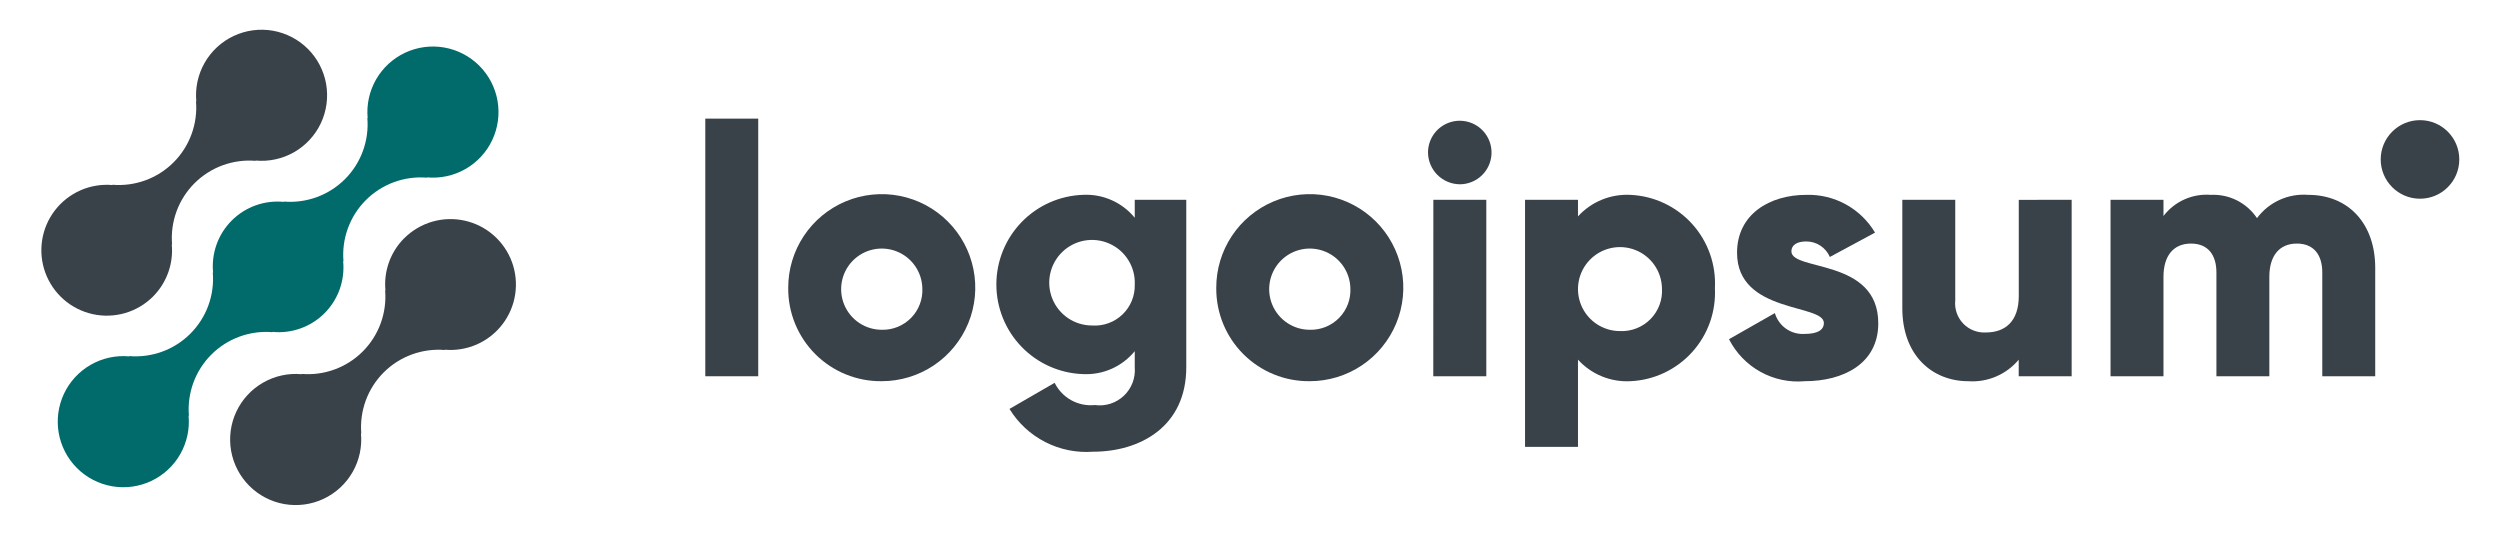
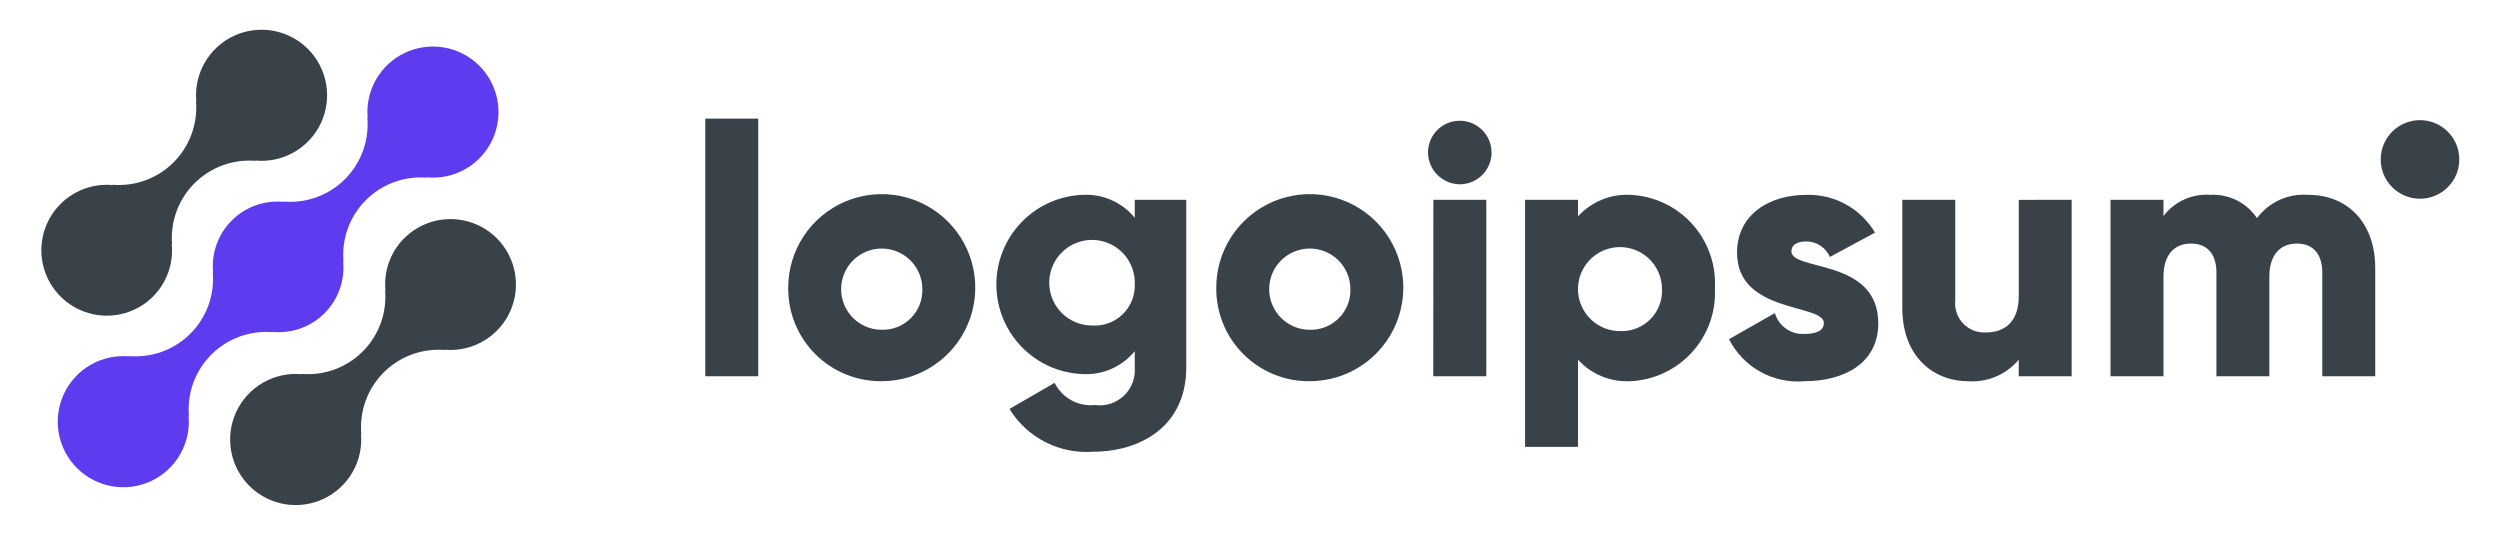
<svg xmlns="http://www.w3.org/2000/svg" width="187" height="40" viewBox="0 0 187 40" fill="none">
  <path d="M30.225 17.828C29.72 18.336 29.333 18.95 29.092 19.625C28.851 20.3 28.762 21.02 28.831 21.733L28.807 21.709C28.878 22.549 28.764 23.394 28.475 24.186C28.185 24.977 27.727 25.696 27.131 26.292C26.535 26.888 25.816 27.347 25.024 27.636C24.233 27.926 23.388 28.039 22.548 27.968L22.572 27.992C21.567 27.898 20.559 28.117 19.683 28.618C18.807 29.119 18.107 29.878 17.678 30.791C17.25 31.704 17.113 32.728 17.287 33.721C17.461 34.715 17.938 35.631 18.651 36.344C19.365 37.057 20.282 37.533 21.275 37.706C22.269 37.879 23.292 37.742 24.205 37.312C25.118 36.883 25.876 36.182 26.377 35.306C26.877 34.43 27.094 33.42 27 32.416L27.025 32.44C26.954 31.6 27.068 30.755 27.357 29.963C27.647 29.172 28.105 28.453 28.701 27.857C29.297 27.261 30.016 26.802 30.808 26.513C31.599 26.224 32.444 26.11 33.284 26.181L33.259 26.157C34.079 26.231 34.905 26.096 35.66 25.766C36.415 25.436 37.074 24.92 37.576 24.267C38.079 23.614 38.408 22.845 38.534 22.031C38.66 21.216 38.579 20.384 38.297 19.609C38.015 18.835 37.543 18.144 36.923 17.601C36.304 17.058 35.557 16.68 34.752 16.503C33.948 16.325 33.111 16.354 32.321 16.585C31.53 16.817 30.811 17.244 30.229 17.828H30.225Z" fill="#394149" />
-   <path d="M20.389 24.848L20.364 24.824C21.078 24.896 21.799 24.808 22.474 24.567C23.15 24.327 23.764 23.939 24.271 23.432C24.779 22.925 25.167 22.311 25.409 21.636C25.65 20.96 25.738 20.239 25.667 19.525L25.692 19.549C25.621 18.709 25.734 17.864 26.024 17.073C26.313 16.281 26.772 15.562 27.368 14.966C27.964 14.371 28.683 13.912 29.474 13.623C30.266 13.333 31.111 13.22 31.951 13.291L31.925 13.267C32.93 13.361 33.939 13.143 34.816 12.643C35.692 12.143 36.392 11.384 36.822 10.471C37.251 9.558 37.388 8.534 37.215 7.54C37.041 6.546 36.565 5.63 35.852 4.916C35.138 4.203 34.222 3.727 33.228 3.553C32.234 3.38 31.21 3.517 30.297 3.946C29.384 4.376 28.626 5.076 28.125 5.952C27.625 6.829 27.407 7.838 27.501 8.843L27.477 8.817C27.548 9.657 27.435 10.502 27.146 11.294C26.857 12.086 26.398 12.805 25.802 13.401C25.206 13.996 24.487 14.455 23.695 14.745C22.904 15.034 22.059 15.147 21.219 15.076L21.243 15.101C20.529 15.03 19.808 15.117 19.132 15.358C18.457 15.598 17.843 15.986 17.335 16.494C16.828 17.001 16.439 17.614 16.198 18.29C15.957 18.965 15.869 19.686 15.94 20.4L15.916 20.376C15.987 21.216 15.873 22.061 15.584 22.852C15.294 23.644 14.835 24.362 14.24 24.958C13.644 25.554 12.925 26.013 12.134 26.302C11.342 26.592 10.497 26.705 9.657 26.635L9.681 26.659C8.677 26.564 7.667 26.782 6.791 27.282C5.915 27.783 5.214 28.541 4.785 29.454C4.356 30.368 4.218 31.391 4.392 32.385C4.566 33.379 5.042 34.295 5.755 35.009C6.469 35.722 7.385 36.198 8.379 36.372C9.373 36.546 10.396 36.408 11.309 35.979C12.223 35.55 12.981 34.849 13.482 33.973C13.982 33.096 14.2 32.087 14.105 31.083L14.131 31.107C14.06 30.267 14.173 29.422 14.463 28.63C14.752 27.839 15.211 27.12 15.807 26.524C16.403 25.928 17.121 25.469 17.913 25.18C18.704 24.89 19.549 24.777 20.389 24.848Z" fill="#006B6A" />
+   <path d="M20.389 24.848L20.364 24.824C21.078 24.896 21.799 24.808 22.474 24.567C23.15 24.327 23.764 23.939 24.271 23.432C24.779 22.925 25.167 22.311 25.409 21.636C25.65 20.96 25.738 20.239 25.667 19.525L25.692 19.549C25.621 18.709 25.734 17.864 26.024 17.073C26.313 16.281 26.772 15.562 27.368 14.966C27.964 14.371 28.683 13.912 29.474 13.623C30.266 13.333 31.111 13.22 31.951 13.291L31.925 13.267C32.93 13.361 33.939 13.143 34.816 12.643C35.692 12.143 36.392 11.384 36.822 10.471C37.251 9.558 37.388 8.534 37.215 7.54C37.041 6.546 36.565 5.63 35.852 4.916C35.138 4.203 34.222 3.727 33.228 3.553C32.234 3.38 31.21 3.517 30.297 3.946C29.384 4.376 28.626 5.076 28.125 5.952C27.625 6.829 27.407 7.838 27.501 8.843L27.477 8.817C27.548 9.657 27.435 10.502 27.146 11.294C26.857 12.086 26.398 12.805 25.802 13.401C25.206 13.996 24.487 14.455 23.695 14.745C22.904 15.034 22.059 15.147 21.219 15.076L21.243 15.101C20.529 15.03 19.808 15.117 19.132 15.358C18.457 15.598 17.843 15.986 17.335 16.494C16.828 17.001 16.439 17.614 16.198 18.29C15.957 18.965 15.869 19.686 15.94 20.4L15.916 20.376C15.987 21.216 15.873 22.061 15.584 22.852C15.294 23.644 14.835 24.362 14.24 24.958C13.644 25.554 12.925 26.013 12.134 26.302C11.342 26.592 10.497 26.705 9.657 26.635L9.681 26.659C8.677 26.564 7.667 26.782 6.791 27.282C5.915 27.783 5.214 28.541 4.785 29.454C4.356 30.368 4.218 31.391 4.392 32.385C4.566 33.379 5.042 34.295 5.755 35.009C6.469 35.722 7.385 36.198 8.379 36.372C9.373 36.546 10.396 36.408 11.309 35.979C12.223 35.55 12.981 34.849 13.482 33.973C13.982 33.096 14.2 32.087 14.105 31.083L14.131 31.107C14.06 30.267 14.173 29.422 14.463 28.63C14.752 27.839 15.211 27.12 15.807 26.524C16.403 25.928 17.121 25.469 17.913 25.18C18.704 24.89 19.549 24.777 20.389 24.848Z" fill="#5E3BEE" />
  <path d="M11.453 22.172C11.959 21.664 12.345 21.05 12.586 20.375C12.827 19.7 12.916 18.98 12.847 18.267L12.872 18.291C12.801 17.451 12.914 16.605 13.204 15.813C13.493 15.022 13.952 14.303 14.549 13.707C15.145 13.111 15.864 12.652 16.656 12.363C17.448 12.074 18.293 11.961 19.133 12.032L19.108 12.008C20.112 12.102 21.121 11.884 21.997 11.384C22.873 10.883 23.573 10.125 24.002 9.212C24.431 8.299 24.568 7.276 24.395 6.283C24.221 5.289 23.745 4.373 23.032 3.66C22.319 2.947 21.403 2.471 20.409 2.297C19.416 2.124 18.392 2.261 17.48 2.69C16.567 3.119 15.809 3.819 15.308 4.695C14.808 5.571 14.59 6.58 14.684 7.584L14.66 7.56C14.731 8.4 14.617 9.245 14.328 10.037C14.039 10.828 13.58 11.547 12.984 12.143C12.388 12.739 11.669 13.197 10.878 13.487C10.086 13.776 9.241 13.89 8.401 13.819L8.425 13.843C7.605 13.769 6.779 13.904 6.024 14.234C5.27 14.565 4.611 15.081 4.108 15.734C3.606 16.387 3.277 17.156 3.151 17.97C3.025 18.784 3.107 19.617 3.388 20.391C3.67 21.166 4.143 21.856 4.762 22.399C5.382 22.942 6.129 23.32 6.933 23.497C7.738 23.675 8.574 23.646 9.365 23.415C10.155 23.183 10.874 22.756 11.456 22.172H11.453Z" fill="#394149" />
  <path d="M52.756 8.873H56.716V28.144H52.756V8.873Z" fill="#394149" />
  <path d="M58.959 21.545C58.953 20.16 59.359 18.805 60.124 17.651C60.889 16.497 61.98 15.596 63.258 15.062C64.536 14.528 65.943 14.386 67.302 14.652C68.661 14.919 69.91 15.583 70.892 16.561C71.873 17.538 72.542 18.784 72.814 20.142C73.086 21.5 72.95 22.908 72.421 24.188C71.892 25.468 70.996 26.562 69.844 27.332C68.693 28.102 67.34 28.513 65.955 28.513C65.035 28.524 64.123 28.351 63.272 28.005C62.42 27.659 61.646 27.146 60.994 26.498C60.343 25.849 59.828 25.077 59.478 24.226C59.128 23.376 58.952 22.465 58.959 21.545ZM68.991 21.545C68.974 20.948 68.782 20.37 68.438 19.881C68.095 19.393 67.615 19.017 67.058 18.8C66.502 18.583 65.894 18.534 65.311 18.661C64.727 18.788 64.194 19.084 63.777 19.512C63.361 19.94 63.08 20.481 62.97 21.068C62.859 21.655 62.924 22.261 63.157 22.811C63.389 23.361 63.778 23.831 64.276 24.161C64.774 24.491 65.358 24.667 65.955 24.667C66.364 24.678 66.77 24.604 67.15 24.45C67.528 24.295 67.871 24.064 68.157 23.771C68.442 23.478 68.663 23.129 68.807 22.746C68.95 22.363 69.013 21.954 68.991 21.545Z" fill="#394149" />
  <path d="M88.733 14.945V27.479C88.733 31.913 85.275 33.788 81.764 33.788C80.528 33.88 79.29 33.631 78.187 33.066C77.083 32.502 76.156 31.644 75.508 30.588L78.887 28.635C79.159 29.185 79.594 29.64 80.131 29.937C80.669 30.234 81.285 30.36 81.896 30.297C82.287 30.352 82.684 30.317 83.06 30.197C83.436 30.076 83.779 29.873 84.066 29.602C84.352 29.331 84.574 28.999 84.715 28.63C84.855 28.262 84.911 27.866 84.879 27.473V26.267C84.415 26.834 83.825 27.285 83.155 27.583C82.486 27.881 81.756 28.018 81.024 27.983C79.282 27.928 77.63 27.197 76.418 25.946C75.206 24.695 74.528 23.02 74.528 21.278C74.528 19.536 75.206 17.861 76.418 16.61C77.63 15.359 79.282 14.628 81.024 14.573C81.756 14.538 82.486 14.675 83.155 14.973C83.825 15.271 84.415 15.722 84.879 16.289V14.943L88.733 14.945ZM84.88 21.28C84.907 20.642 84.742 20.01 84.406 19.467C84.071 18.923 83.581 18.492 82.998 18.23C82.416 17.967 81.769 17.885 81.139 17.993C80.51 18.102 79.927 18.396 79.466 18.839C79.006 19.281 78.688 19.851 78.554 20.476C78.42 21.1 78.476 21.751 78.715 22.343C78.954 22.936 79.364 23.443 79.894 23.8C80.424 24.157 81.048 24.348 81.687 24.347C82.103 24.376 82.52 24.317 82.912 24.175C83.305 24.033 83.662 23.81 83.963 23.521C84.264 23.233 84.501 22.884 84.659 22.498C84.817 22.112 84.892 21.697 84.88 21.28Z" fill="#394149" />
  <path d="M90.976 21.545C90.97 20.16 91.376 18.805 92.141 17.651C92.907 16.497 93.997 15.596 95.275 15.062C96.553 14.528 97.961 14.386 99.32 14.652C100.678 14.919 101.928 15.583 102.909 16.561C103.89 17.538 104.559 18.784 104.831 20.142C105.104 21.5 104.967 22.908 104.438 24.188C103.909 25.468 103.013 26.562 101.862 27.332C100.71 28.102 99.357 28.513 97.972 28.513C97.053 28.524 96.14 28.351 95.289 28.005C94.437 27.659 93.663 27.146 93.012 26.498C92.36 25.849 91.845 25.077 91.495 24.226C91.146 23.376 90.969 22.465 90.976 21.545ZM101.008 21.545C100.991 20.948 100.799 20.37 100.456 19.881C100.112 19.393 99.632 19.017 99.076 18.8C98.519 18.583 97.911 18.534 97.328 18.661C96.744 18.788 96.211 19.084 95.794 19.512C95.378 19.94 95.097 20.481 94.987 21.068C94.876 21.655 94.941 22.261 95.174 22.811C95.406 23.361 95.796 23.831 96.293 24.161C96.791 24.491 97.375 24.667 97.972 24.667C98.381 24.678 98.788 24.604 99.167 24.45C99.546 24.295 99.889 24.064 100.174 23.771C100.459 23.478 100.68 23.129 100.824 22.746C100.967 22.363 101.03 21.954 101.008 21.545Z" fill="#394149" />
  <path d="M106.815 11.408C106.815 10.938 106.954 10.479 107.215 10.088C107.476 9.697 107.847 9.393 108.281 9.213C108.716 9.033 109.193 8.986 109.654 9.078C110.115 9.169 110.538 9.396 110.871 9.728C111.203 10.06 111.429 10.484 111.521 10.944C111.613 11.405 111.566 11.883 111.386 12.317C111.206 12.751 110.901 13.123 110.511 13.384C110.12 13.645 109.661 13.784 109.191 13.784C108.562 13.778 107.962 13.525 107.517 13.081C107.073 12.637 106.821 12.036 106.815 11.408ZM107.215 14.945H111.176V28.145H107.209L107.215 14.945Z" fill="#394149" />
  <path d="M128.275 21.545C128.32 22.418 128.193 23.291 127.901 24.114C127.608 24.937 127.155 25.694 126.569 26.341C125.983 26.989 125.274 27.514 124.484 27.887C123.694 28.26 122.838 28.473 121.965 28.513C121.231 28.553 120.498 28.43 119.818 28.151C119.138 27.872 118.528 27.446 118.033 26.903V33.424H114.073V14.945H118.033V16.185C118.528 15.642 119.138 15.216 119.818 14.938C120.498 14.66 121.232 14.536 121.965 14.576C122.838 14.617 123.694 14.829 124.485 15.202C125.275 15.575 125.983 16.1 126.57 16.748C127.156 17.396 127.609 18.153 127.901 18.977C128.194 19.8 128.321 20.673 128.275 21.545ZM124.315 21.545C124.299 20.928 124.102 20.328 123.747 19.822C123.393 19.316 122.897 18.925 122.322 18.7C121.746 18.474 121.117 18.423 120.513 18.553C119.909 18.683 119.357 18.988 118.925 19.431C118.494 19.873 118.203 20.433 118.088 21.04C117.973 21.648 118.04 22.275 118.28 22.845C118.52 23.414 118.923 23.9 119.438 24.242C119.953 24.583 120.557 24.765 121.175 24.765C121.599 24.784 122.022 24.713 122.417 24.557C122.812 24.401 123.17 24.163 123.466 23.859C123.763 23.555 123.991 23.192 124.138 22.793C124.284 22.394 124.344 21.969 124.315 21.545Z" fill="#394149" />
  <path d="M140.495 24.184C140.495 27.22 137.856 28.513 135.005 28.513C133.853 28.618 132.697 28.374 131.685 27.814C130.673 27.254 129.853 26.403 129.329 25.372L132.76 23.419C132.899 23.895 133.197 24.31 133.604 24.593C134.012 24.877 134.505 25.012 135 24.976C135.949 24.976 136.425 24.685 136.425 24.159C136.425 22.705 129.931 23.472 129.931 18.905C129.931 16.027 132.36 14.576 135.105 14.576C136.137 14.543 137.159 14.788 138.064 15.285C138.969 15.782 139.725 16.512 140.252 17.4L136.873 19.221C136.725 18.876 136.479 18.581 136.164 18.375C135.849 18.168 135.481 18.059 135.105 18.06C134.419 18.06 133.996 18.327 133.996 18.799C134.001 20.304 140.495 19.3 140.495 24.184Z" fill="#394149" />
  <path d="M154.96 14.945V28.145H151V26.904C150.543 27.452 149.963 27.883 149.307 28.163C148.651 28.443 147.939 28.564 147.227 28.515C144.56 28.515 142.293 26.615 142.293 23.048V14.945H146.253V22.468C146.22 22.782 146.256 23.1 146.359 23.399C146.46 23.698 146.627 23.972 146.845 24.2C147.064 24.429 147.329 24.607 147.624 24.722C147.917 24.837 148.233 24.887 148.549 24.868C150.001 24.868 151.004 24.024 151.004 22.149V14.949L154.96 14.945Z" fill="#394149" />
  <path d="M177.667 20.04V28.144H173.707V20.383C173.707 19.063 173.073 18.219 171.807 18.219C170.487 18.219 169.747 19.143 169.747 20.7V28.144H165.788V20.383C165.788 19.063 165.155 18.219 163.887 18.219C162.567 18.219 161.828 19.143 161.828 20.7V28.144H157.868V14.944H161.828V16.157C162.239 15.619 162.777 15.192 163.395 14.916C164.013 14.639 164.691 14.522 165.365 14.575C166.043 14.541 166.717 14.684 167.324 14.99C167.929 15.295 168.445 15.752 168.823 16.316C169.261 15.726 169.843 15.256 170.512 14.952C171.181 14.647 171.917 14.518 172.651 14.575C175.681 14.576 177.667 16.74 177.667 20.04Z" fill="#394149" />
  <path d="M181.016 14.864C182.639 14.864 183.955 13.548 183.955 11.925C183.955 10.302 182.639 8.987 181.016 8.987C179.393 8.987 178.077 10.302 178.077 11.925C178.077 13.548 179.393 14.864 181.016 14.864Z" fill="#394149" />
</svg>
